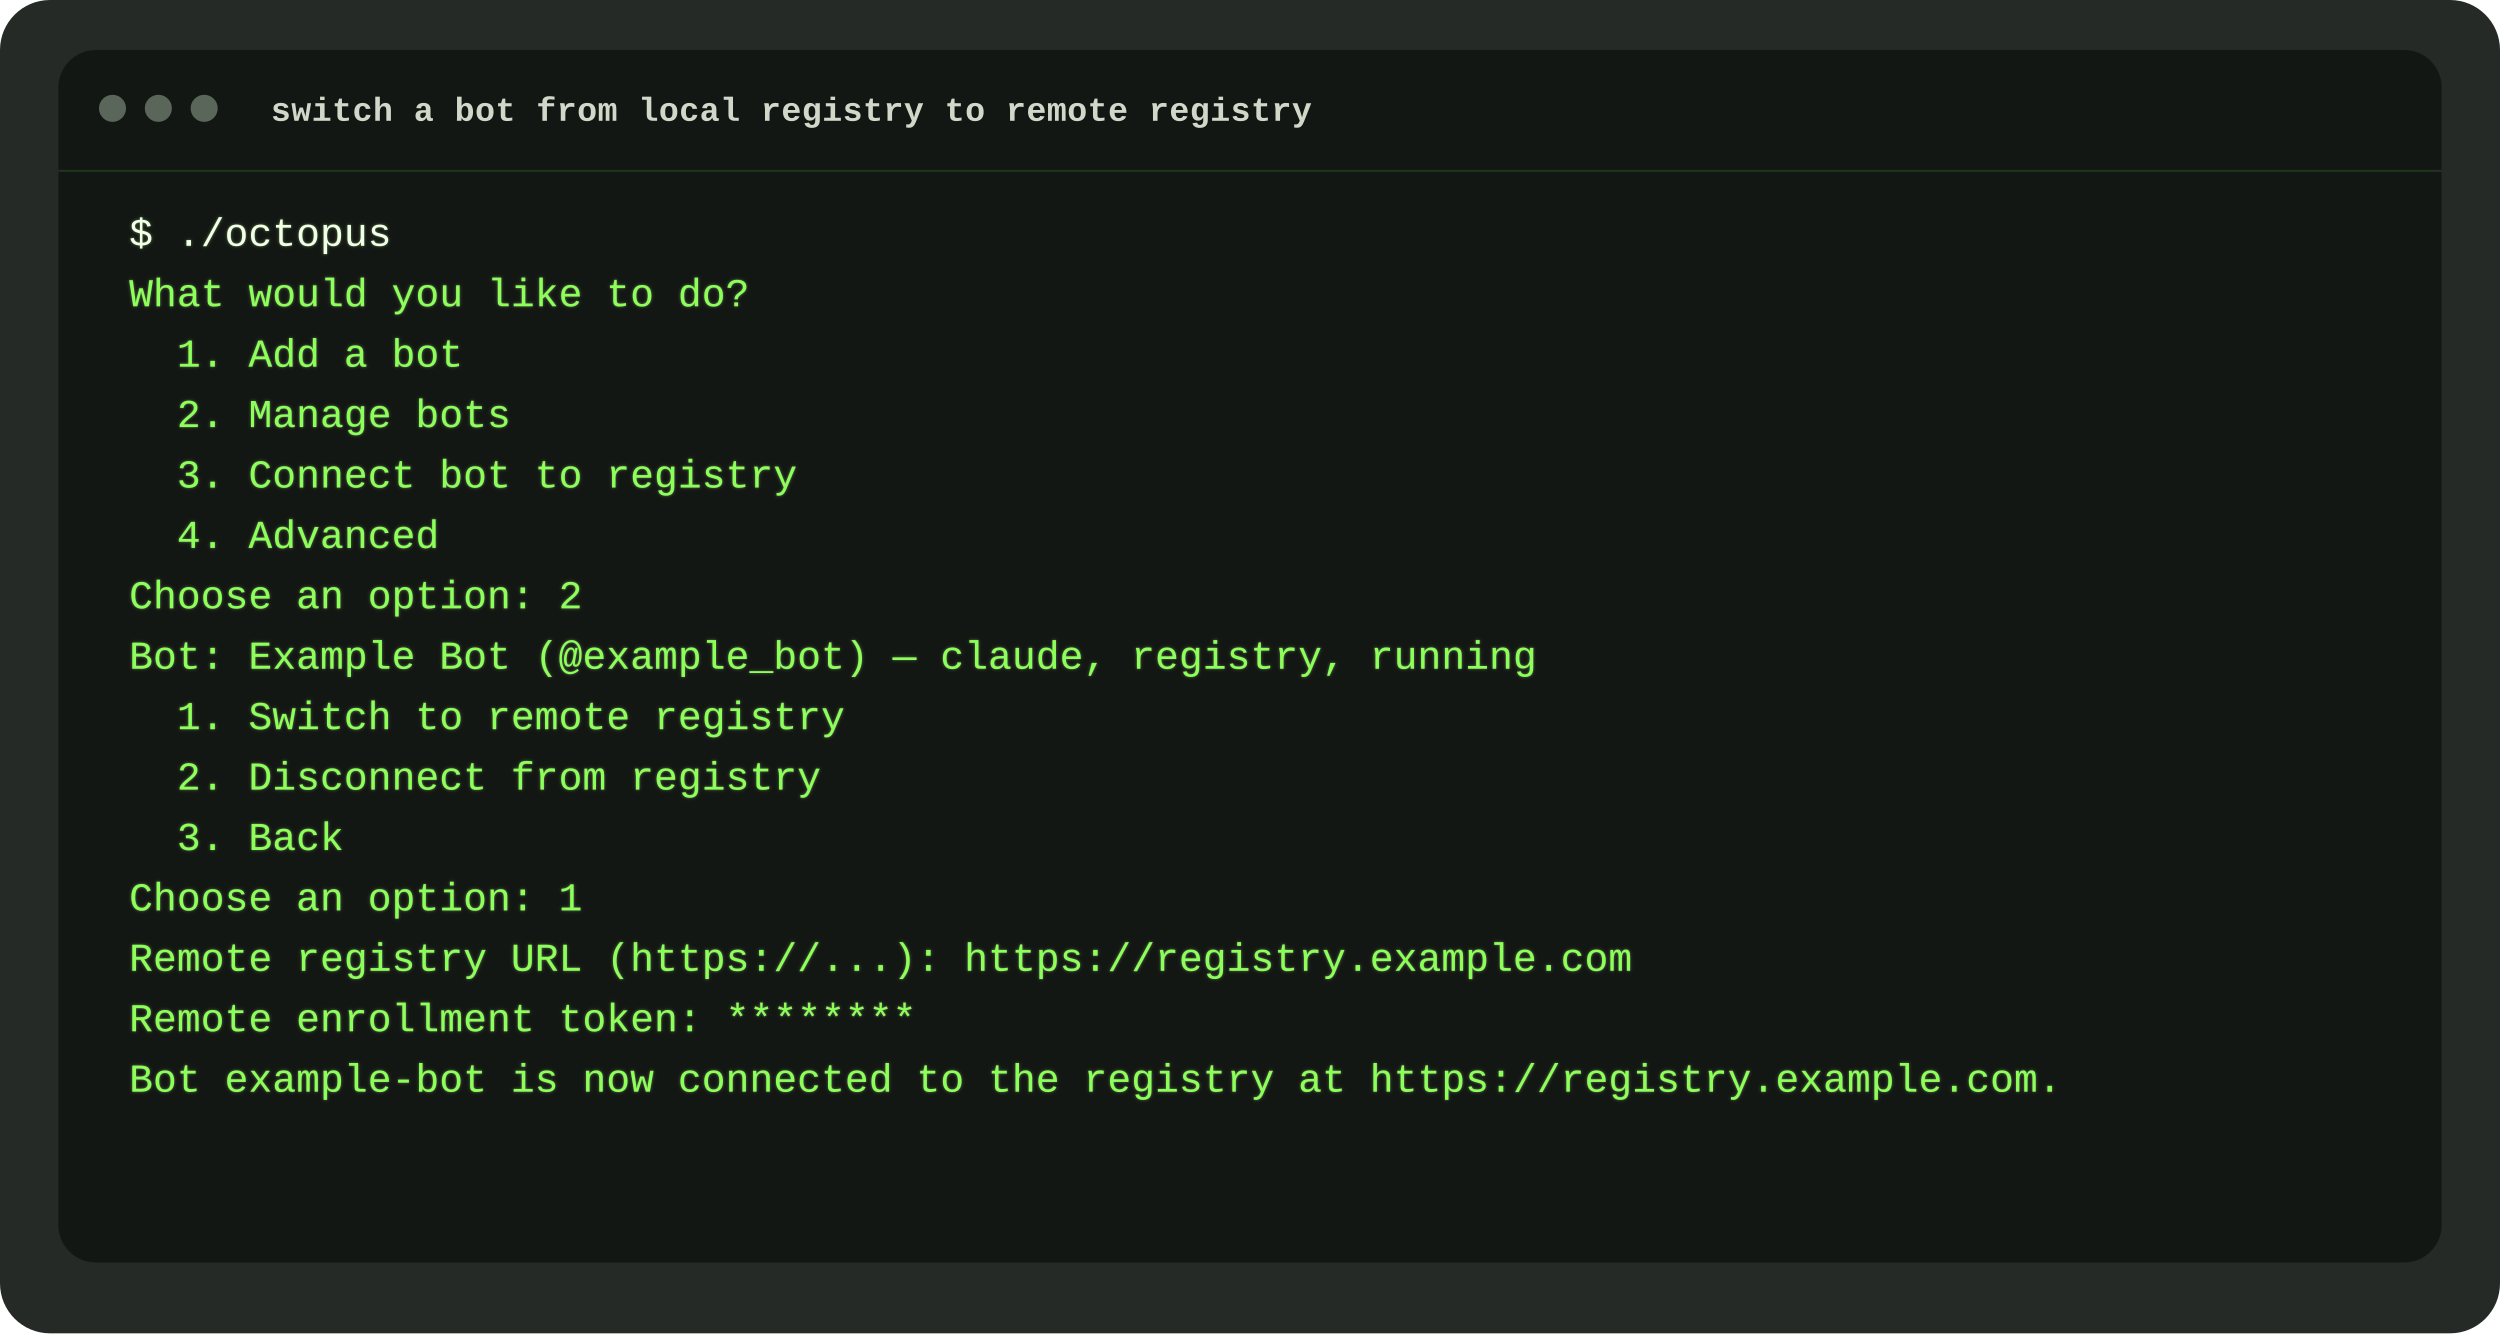
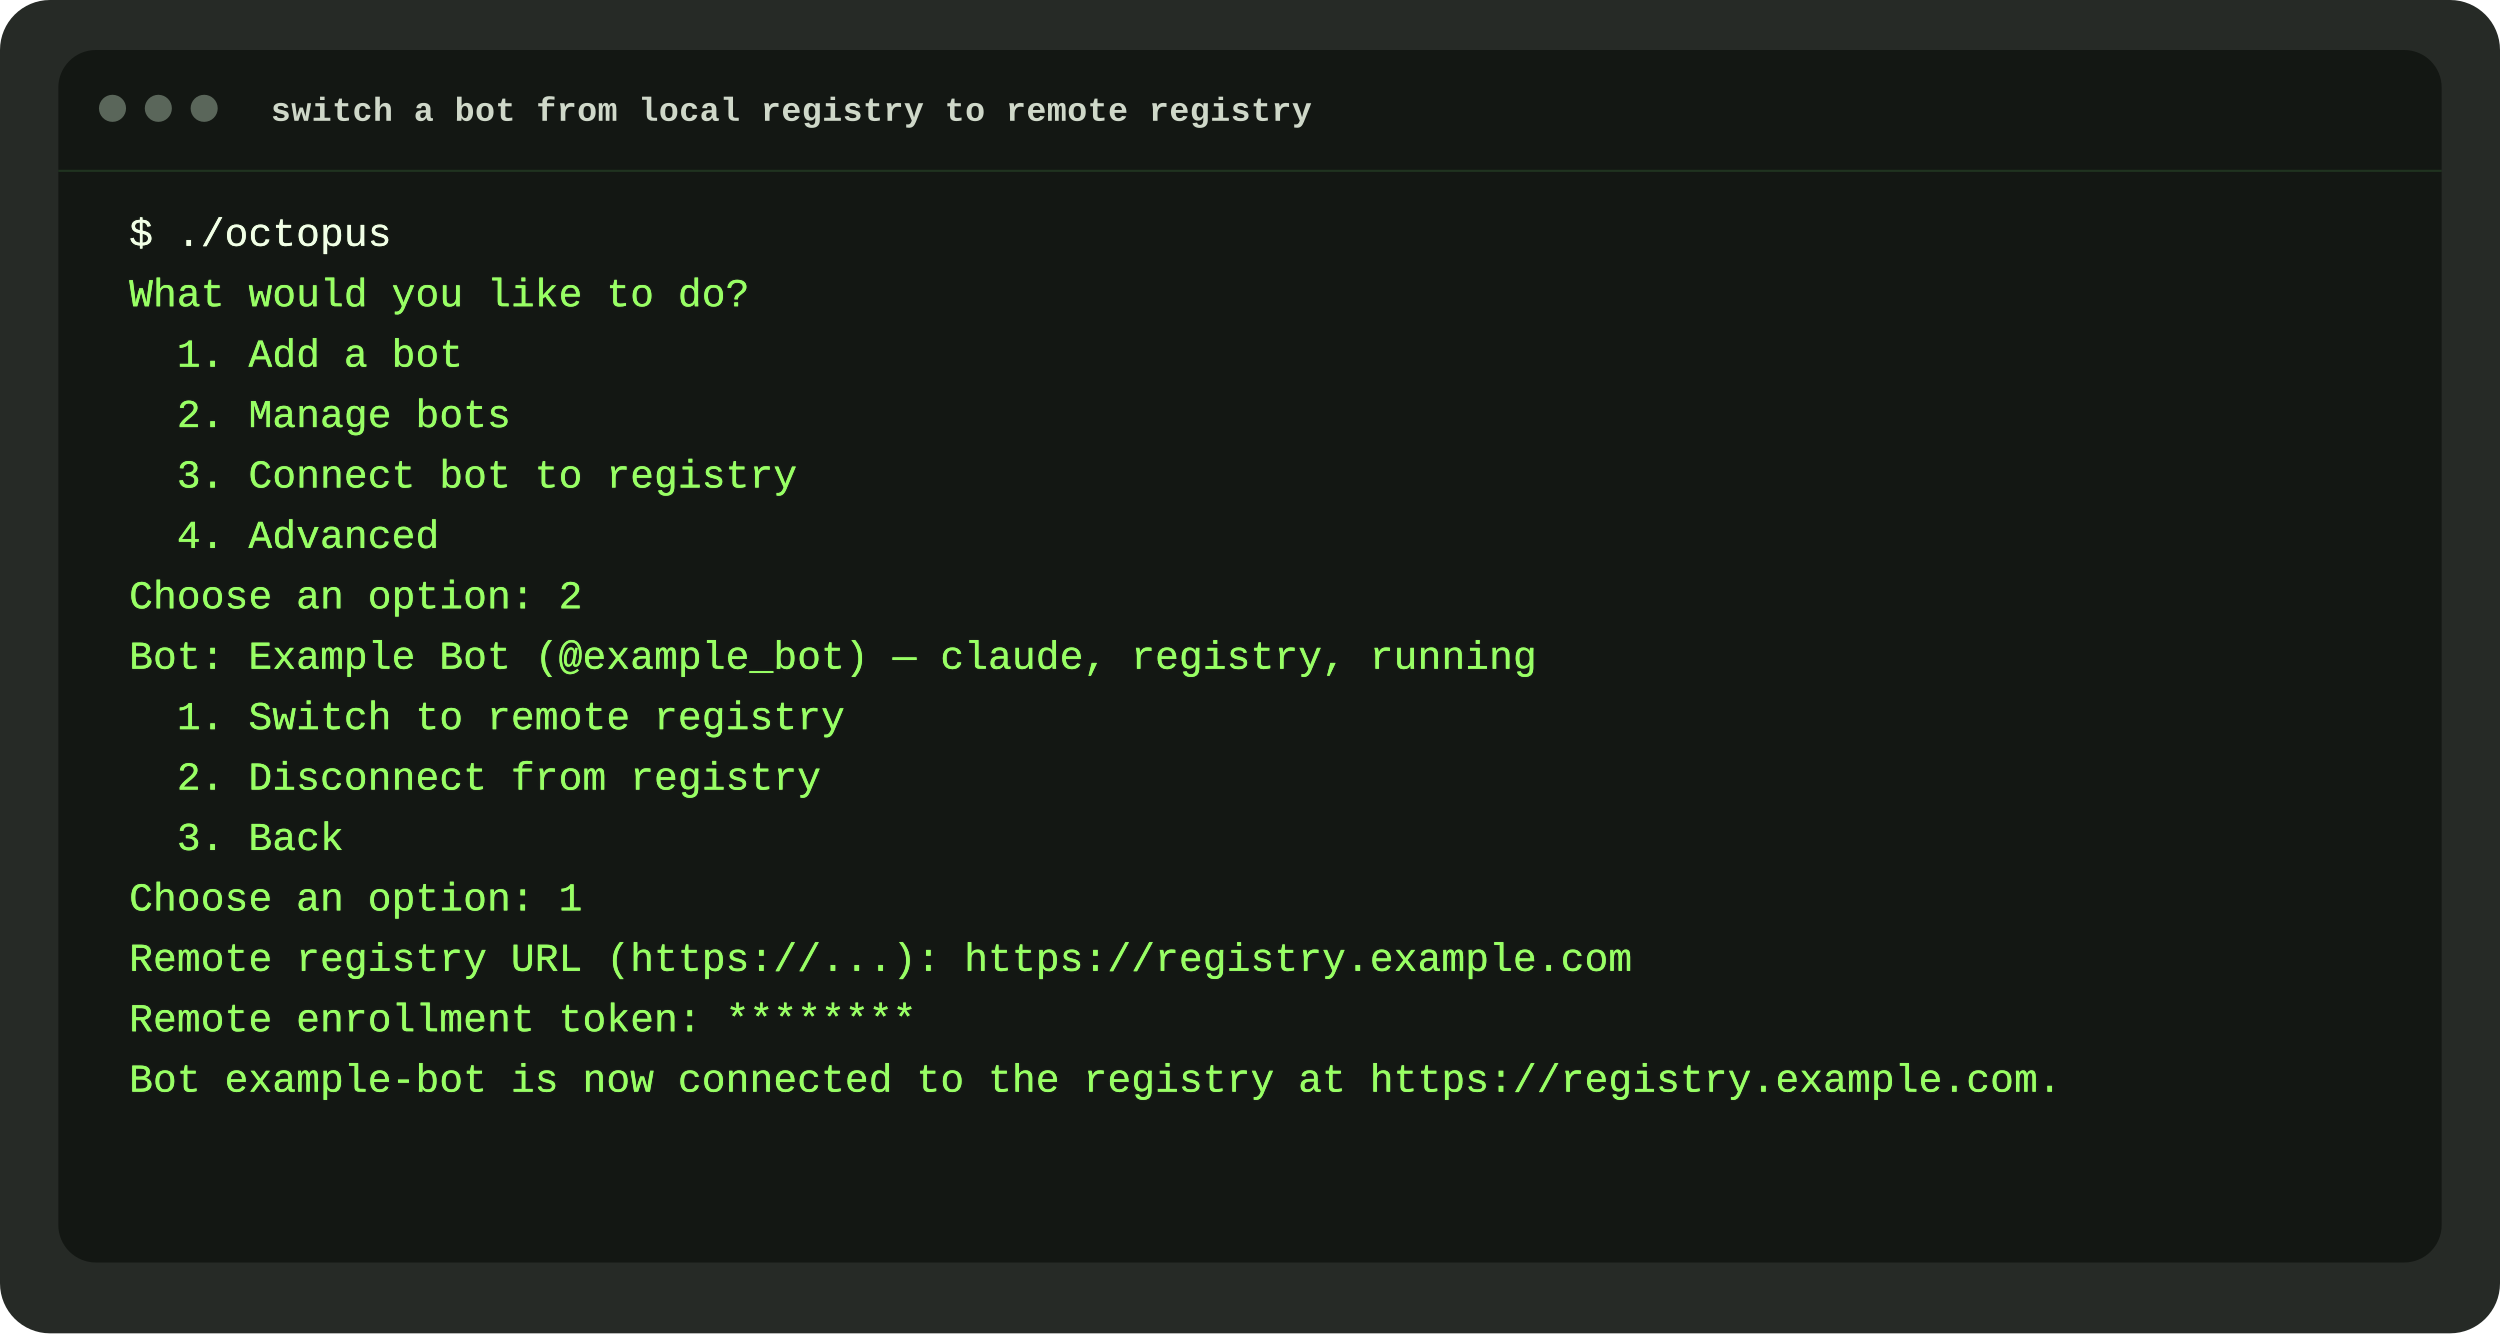
<svg xmlns="http://www.w3.org/2000/svg" width="1200" height="640" viewBox="0 0 1200 640" role="img" aria-labelledby="title desc">
  <style>
    .bg { fill: #262a26; }
    .panel { fill: #131713; }
    .rule { stroke: #274227; stroke-width: 1; opacity: 0.65; }
    .dot { fill: #5a665a; }
    .label { fill: #cfd8c9; font: 600 16px "IBM Plex Mono", "SFMono-Regular", Menlo, Monaco, Consolas, "Liberation Mono", monospace; letter-spacing: 0.2px; }
-     .line { fill: #8cff58; font: 19px "IBM Plex Mono", "SFMono-Regular", Menlo, Monaco, Consolas, "Liberation Mono", monospace; letter-spacing: 0.05px; filter: url(#crt-glow); }
+     .line { fill: #98ff64; font: 19px "IBM Plex Mono", "SFMono-Regular", Menlo, Monaco, Consolas, "Liberation Mono", monospace; letter-spacing: 0.05px; }
+     .glow-copy { opacity: 0.42; filter: url(#crt-glow); }
    .prompt { fill: #f1ffe6; }
  </style>
  <defs>
    <filter id="crt-glow" x="-20%" y="-20%" width="140%" height="140%">
-       <feGaussianBlur stdDeviation="0.85" result="blur" />
-       <feColorMatrix in="blur" type="matrix" values="0 0 0 0 0.55 0 0 0 0 1 0 0 0 0 0.35 0 0 0 0.5 0" result="glow" />
+       <feGaussianBlur stdDeviation="0.6" result="blur" />
+       <feColorMatrix in="blur" type="matrix" values="0 0 0 0 0.55 0 0 0 0 1 0 0 0 0 0.35 0 0 0 0.45 0" result="glow" />
      <feMerge>
        <feMergeNode in="glow" />
-         <feMergeNode in="SourceGraphic" />
      </feMerge>
    </filter>
  </defs>
  <rect class="bg" x="0" y="0" width="1200" height="640" rx="24" />
  <g transform="translate(28 24)">
    <rect class="panel" x="0" y="0" width="1144" height="582" rx="18" />
    <circle class="dot" cx="26" cy="28" r="6.5" />
    <circle class="dot" cx="48" cy="28" r="6.5" />
    <circle class="dot" cx="70" cy="28" r="6.5" />
    <text class="label" x="102" y="34">switch a bot from local registry to remote registry</text>
    <line class="rule" x1="0" y1="58" x2="1144" y2="58" />
-     <text class="line" xml:space="preserve">
-       <tspan class="prompt" x="34" y="94">$ ./octopus</tspan>
-       <tspan x="34" dy="29">What would you like to do?</tspan>
-       <tspan x="34" dy="29">  1. Add a bot</tspan>
-       <tspan x="34" dy="29">  2. Manage bots</tspan>
-       <tspan x="34" dy="29">  3. Connect bot to registry</tspan>
-       <tspan x="34" dy="29">  4. Advanced</tspan>
-       <tspan x="34" dy="29">Choose an option: 2</tspan>
-       <tspan x="34" dy="29" />
-       <tspan x="34" dy="29">Bot: Example Bot (@example_bot) — claude, registry, running</tspan>
-       <tspan x="34" dy="29" />
-       <tspan x="34" dy="29">  1. Switch to remote registry</tspan>
-       <tspan x="34" dy="29">  2. Disconnect from registry</tspan>
-       <tspan x="34" dy="29">  3. Back</tspan>
-       <tspan x="34" dy="29">Choose an option: 1</tspan>
-       <tspan x="34" dy="29">Remote registry URL (https://...): https://registry.example.com</tspan>
-       <tspan x="34" dy="29">Remote enrollment token: ********</tspan>
-       <tspan x="34" dy="29">Bot example-bot is now connected to the registry at https://registry.example.com.</tspan>
-     </text>
+     <g id="copy-switch-local-remote">
+       <text class="line" xml:space="preserve">
+         <tspan class="prompt" x="34" y="94">$ ./octopus</tspan>
+         <tspan x="34" dy="29">What would you like to do?</tspan>
+         <tspan x="34" dy="29">  1. Add a bot</tspan>
+         <tspan x="34" dy="29">  2. Manage bots</tspan>
+         <tspan x="34" dy="29">  3. Connect bot to registry</tspan>
+         <tspan x="34" dy="29">  4. Advanced</tspan>
+         <tspan x="34" dy="29">Choose an option: 2</tspan>
+         <tspan x="34" dy="29" />
+         <tspan x="34" dy="29">Bot: Example Bot (@example_bot) — claude, registry, running</tspan>
+         <tspan x="34" dy="29" />
+         <tspan x="34" dy="29">  1. Switch to remote registry</tspan>
+         <tspan x="34" dy="29">  2. Disconnect from registry</tspan>
+         <tspan x="34" dy="29">  3. Back</tspan>
+         <tspan x="34" dy="29">Choose an option: 1</tspan>
+         <tspan x="34" dy="29">Remote registry URL (https://...): https://registry.example.com</tspan>
+         <tspan x="34" dy="29">Remote enrollment token: ********</tspan>
+         <tspan x="34" dy="29">Bot example-bot is now connected to the registry at https://registry.example.com.</tspan>
+       </text>
+     </g>
+     <use href="#copy-switch-local-remote" class="glow-copy" />
+     <use href="#copy-switch-local-remote" />
  </g>
</svg>
